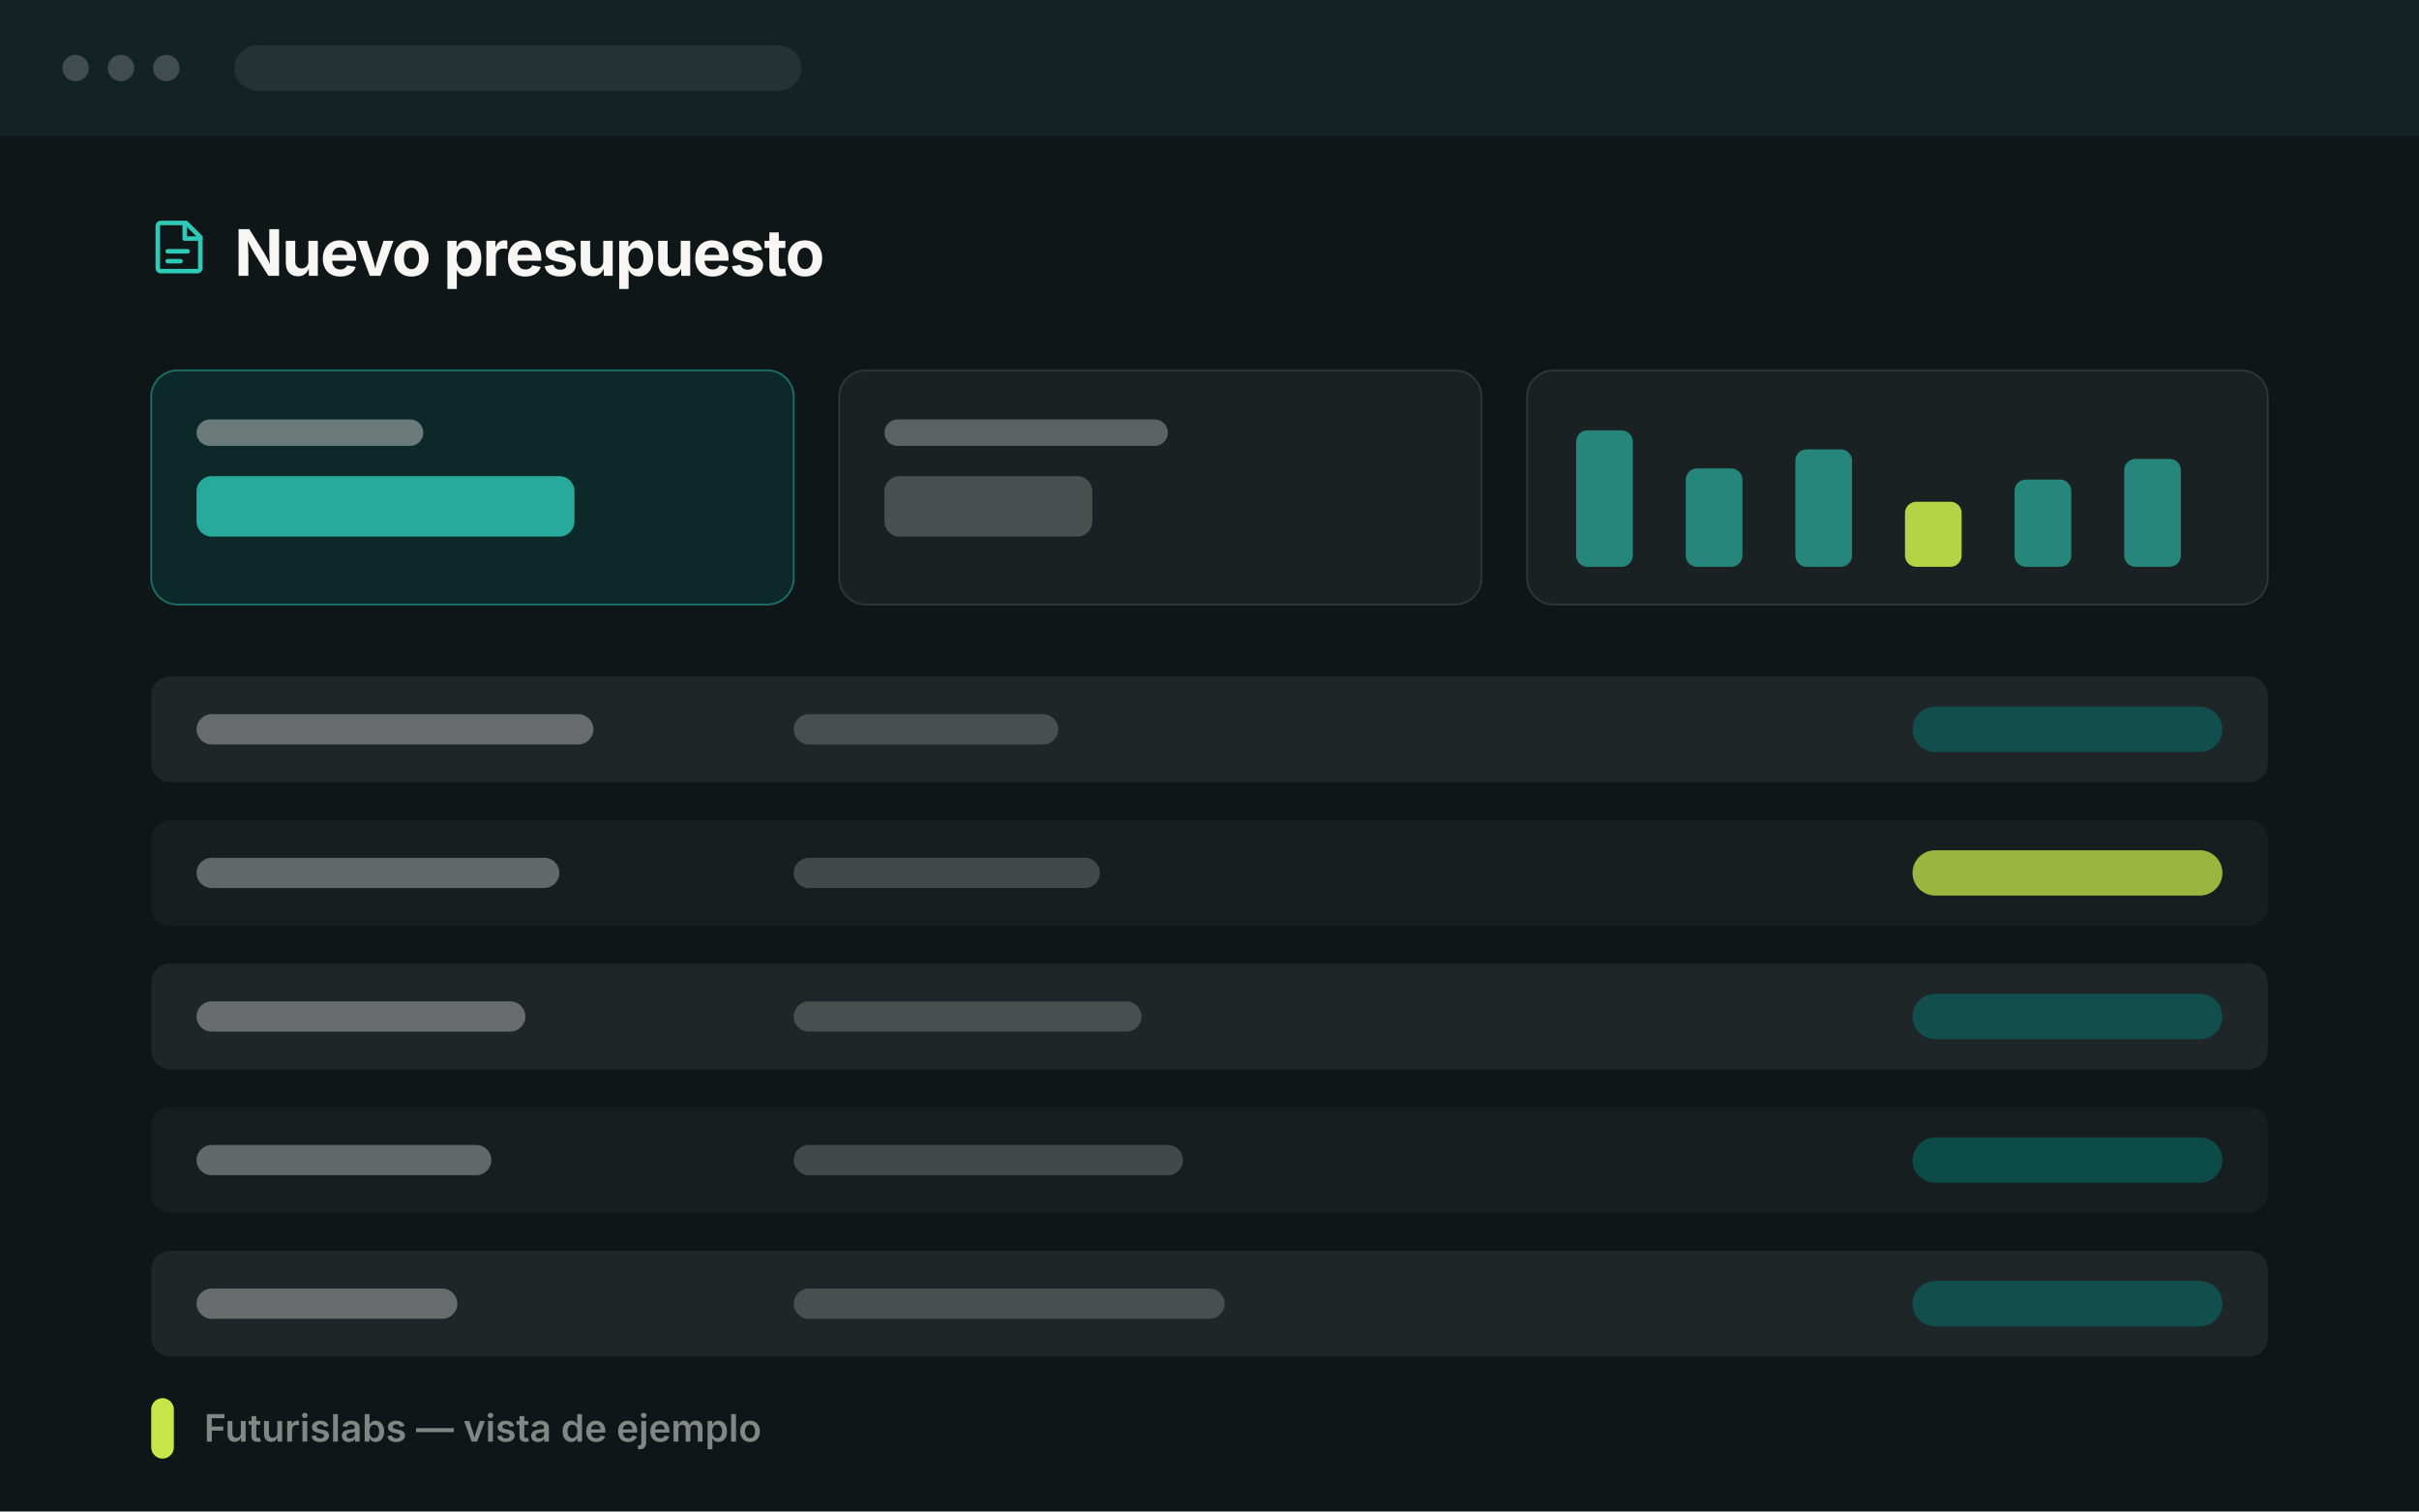
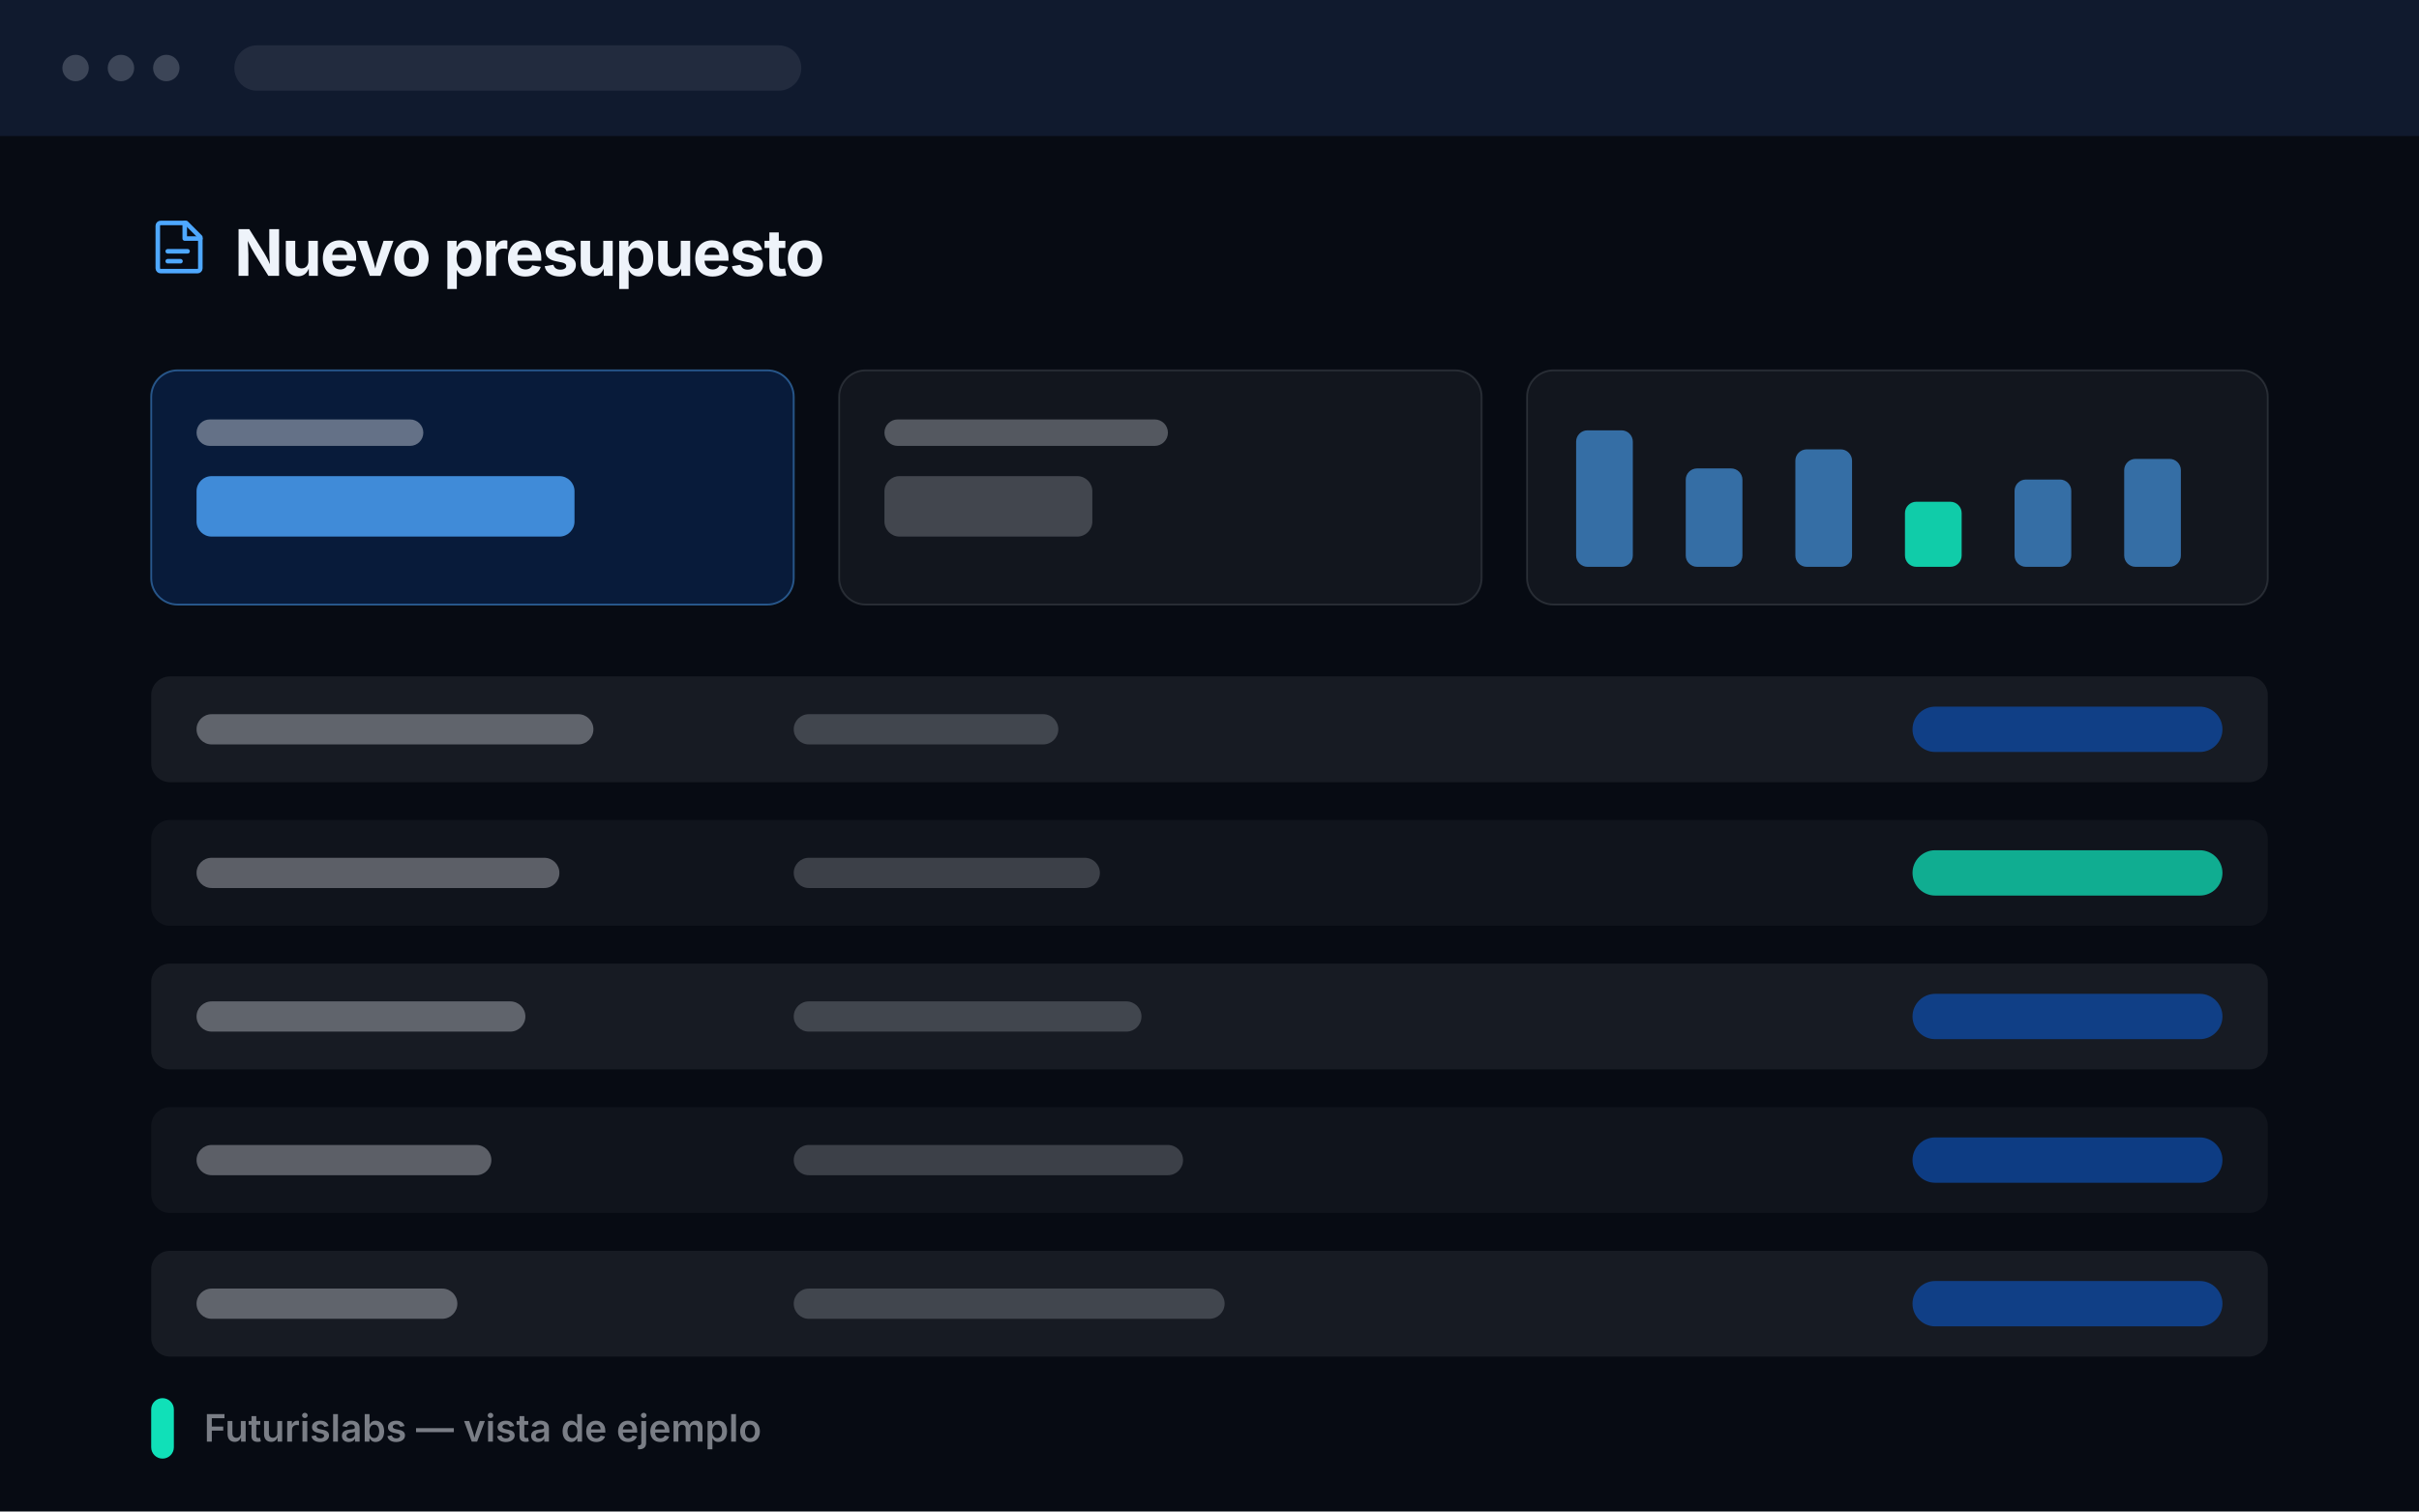
<svg xmlns="http://www.w3.org/2000/svg" width="1280" height="800" viewBox="0 0 1280 800" role="img" aria-label="Presupuestos PDF para Oficios — captura 1">
-   <rect width="1280" height="800" fill="#0e1618" />
-   <rect x="0" y="0" width="1280" height="72" fill="#132224" />
-   <circle cx="40" cy="36" r="7" fill="#f7f6f2" fill-opacity="0.2" />
-   <circle cx="64" cy="36" r="7" fill="#f7f6f2" fill-opacity="0.2" />
-   <circle cx="88" cy="36" r="7" fill="#f7f6f2" fill-opacity="0.2" />
-   <rect x="124" y="24" width="300" height="24" rx="12" fill="#f7f6f2" fill-opacity="0.08" />
-   <g transform="translate(76 112) scale(0.75)" fill="none" stroke="#2fc9b8" stroke-width="3.2" stroke-linecap="round" stroke-linejoin="round">
+   <rect width="1280" height="800" fill="#070b13" />
+   <rect x="0" y="0" width="1280" height="72" fill="#101a2e" />
+   <circle cx="40" cy="36" r="7" fill="#eef3fa" fill-opacity="0.2" />
+   <circle cx="64" cy="36" r="7" fill="#eef3fa" fill-opacity="0.2" />
+   <circle cx="88" cy="36" r="7" fill="#eef3fa" fill-opacity="0.2" />
+   <rect x="124" y="24" width="300" height="24" rx="12" fill="#eef3fa" fill-opacity="0.08" />
+   <g transform="translate(76 112) scale(0.75)" fill="none" stroke="#4ea8ff" stroke-width="3.2" stroke-linecap="round" stroke-linejoin="round">
    <path d="M12 8h18l10 10v22a2 2 0 0 1-2 2H12a2 2 0 0 1-2-2V10a2 2 0 0 1 2-2Z" />
    <path d="M29 8v11h11" />
    <path d="M17 28h14M17 35h9" />
  </g>
-   <text x="124" y="146" font-family="'Space Grotesk', 'Inter', ui-sans-serif, system-ui, -apple-system, sans-serif" font-size="34" font-weight="700" letter-spacing="-0.8" fill="#f7f6f2">Nuevo presupuesto</text>
-   <rect x="80" y="196" width="340" height="124" rx="14" fill="#07706b" fill-opacity="0.2" stroke="#2fc9b8" stroke-opacity="0.45" />
-   <rect x="104" y="222" width="120" height="14" rx="7" fill="#f7f6f2" fill-opacity="0.4" />
-   <rect x="104" y="252" width="200" height="32" rx="8" fill="#2fc9b8" fill-opacity="0.8" />
-   <rect x="444" y="196" width="340" height="124" rx="14" fill="#f7f6f2" fill-opacity="0.05" stroke="#f7f6f2" stroke-opacity="0.12" />
-   <rect x="468" y="222" width="150" height="14" rx="7" fill="#f7f6f2" fill-opacity="0.3" />
-   <rect x="468" y="252" width="110" height="32" rx="8" fill="#f7f6f2" fill-opacity="0.22" />
-   <rect x="808" y="196" width="392" height="124" rx="14" fill="#f7f6f2" fill-opacity="0.05" stroke="#f7f6f2" stroke-opacity="0.12" />
-   <rect x="834" y="227.76" width="30" height="72.24" rx="6" fill="#2fc9b8" fill-opacity="0.6" />
-   <rect x="892" y="247.92" width="30" height="52.08" rx="6" fill="#2fc9b8" fill-opacity="0.6" />
-   <rect x="950" y="237.84" width="30" height="62.16" rx="6" fill="#2fc9b8" fill-opacity="0.6" />
-   <rect x="1008" y="265.56" width="30" height="34.44" rx="6" fill="#c8e64a" fill-opacity="0.9" />
-   <rect x="1066" y="253.8" width="30" height="46.2" rx="6" fill="#2fc9b8" fill-opacity="0.6" />
-   <rect x="1124" y="242.88" width="30" height="57.12" rx="6" fill="#2fc9b8" fill-opacity="0.6" />
-   <rect x="80" y="358" width="1120" height="56" rx="10" fill="#f7f6f2" fill-opacity="0.07" />
-   <rect x="104" y="378" width="210" height="16" rx="8" fill="#f7f6f2" fill-opacity="0.34" />
-   <rect x="420" y="378" width="140" height="16" rx="8" fill="#f7f6f2" fill-opacity="0.2" />
-   <rect x="1012" y="374" width="164" height="24" rx="12" fill="#07706b" fill-opacity="0.55" />
-   <rect x="80" y="434" width="1120" height="56" rx="10" fill="#f7f6f2" fill-opacity="0.04" />
-   <rect x="104" y="454" width="192" height="16" rx="8" fill="#f7f6f2" fill-opacity="0.34" />
-   <rect x="420" y="454" width="162" height="16" rx="8" fill="#f7f6f2" fill-opacity="0.2" />
-   <rect x="1012" y="450" width="164" height="24" rx="12" fill="#c8e64a" fill-opacity="0.75" />
-   <rect x="80" y="510" width="1120" height="56" rx="10" fill="#f7f6f2" fill-opacity="0.07" />
-   <rect x="104" y="530" width="174" height="16" rx="8" fill="#f7f6f2" fill-opacity="0.34" />
-   <rect x="420" y="530" width="184" height="16" rx="8" fill="#f7f6f2" fill-opacity="0.2" />
-   <rect x="1012" y="526" width="164" height="24" rx="12" fill="#07706b" fill-opacity="0.55" />
-   <rect x="80" y="586" width="1120" height="56" rx="10" fill="#f7f6f2" fill-opacity="0.04" />
-   <rect x="104" y="606" width="156" height="16" rx="8" fill="#f7f6f2" fill-opacity="0.34" />
-   <rect x="420" y="606" width="206" height="16" rx="8" fill="#f7f6f2" fill-opacity="0.2" />
-   <rect x="1012" y="602" width="164" height="24" rx="12" fill="#07706b" fill-opacity="0.55" />
-   <rect x="80" y="662" width="1120" height="56" rx="10" fill="#f7f6f2" fill-opacity="0.07" />
-   <rect x="104" y="682" width="138" height="16" rx="8" fill="#f7f6f2" fill-opacity="0.34" />
-   <rect x="420" y="682" width="228" height="16" rx="8" fill="#f7f6f2" fill-opacity="0.2" />
-   <rect x="1012" y="678" width="164" height="24" rx="12" fill="#07706b" fill-opacity="0.55" />
-   <rect x="80" y="740" width="12" height="32" rx="6" fill="#c8e64a" />
-   <text x="108" y="763" font-family="'Space Grotesk', 'Inter', ui-sans-serif, system-ui, -apple-system, sans-serif" font-size="20" font-weight="600" fill="#f7f6f2" fill-opacity="0.5">Futurislabs — vista de ejemplo</text>
+   <text x="124" y="146" font-family="'Space Grotesk', 'Inter', ui-sans-serif, system-ui, -apple-system, sans-serif" font-size="34" font-weight="700" letter-spacing="-0.8" fill="#eef3fa">Nuevo presupuesto</text>
+   <rect x="80" y="196" width="340" height="124" rx="14" fill="#0b5ed7" fill-opacity="0.2" stroke="#4ea8ff" stroke-opacity="0.45" />
+   <rect x="104" y="222" width="120" height="14" rx="7" fill="#eef3fa" fill-opacity="0.4" />
+   <rect x="104" y="252" width="200" height="32" rx="8" fill="#4ea8ff" fill-opacity="0.8" />
+   <rect x="444" y="196" width="340" height="124" rx="14" fill="#eef3fa" fill-opacity="0.05" stroke="#eef3fa" stroke-opacity="0.12" />
+   <rect x="468" y="222" width="150" height="14" rx="7" fill="#eef3fa" fill-opacity="0.3" />
+   <rect x="468" y="252" width="110" height="32" rx="8" fill="#eef3fa" fill-opacity="0.22" />
+   <rect x="808" y="196" width="392" height="124" rx="14" fill="#eef3fa" fill-opacity="0.05" stroke="#eef3fa" stroke-opacity="0.12" />
+   <rect x="834" y="227.76" width="30" height="72.24" rx="6" fill="#4ea8ff" fill-opacity="0.6" />
+   <rect x="892" y="247.92" width="30" height="52.08" rx="6" fill="#4ea8ff" fill-opacity="0.6" />
+   <rect x="950" y="237.84" width="30" height="62.16" rx="6" fill="#4ea8ff" fill-opacity="0.6" />
+   <rect x="1008" y="265.56" width="30" height="34.44" rx="6" fill="#10e0b8" fill-opacity="0.9" />
+   <rect x="1066" y="253.8" width="30" height="46.2" rx="6" fill="#4ea8ff" fill-opacity="0.6" />
+   <rect x="1124" y="242.88" width="30" height="57.12" rx="6" fill="#4ea8ff" fill-opacity="0.6" />
+   <rect x="80" y="358" width="1120" height="56" rx="10" fill="#eef3fa" fill-opacity="0.07" />
+   <rect x="104" y="378" width="210" height="16" rx="8" fill="#eef3fa" fill-opacity="0.34" />
+   <rect x="420" y="378" width="140" height="16" rx="8" fill="#eef3fa" fill-opacity="0.2" />
+   <rect x="1012" y="374" width="164" height="24" rx="12" fill="#0b5ed7" fill-opacity="0.55" />
+   <rect x="80" y="434" width="1120" height="56" rx="10" fill="#eef3fa" fill-opacity="0.04" />
+   <rect x="104" y="454" width="192" height="16" rx="8" fill="#eef3fa" fill-opacity="0.34" />
+   <rect x="420" y="454" width="162" height="16" rx="8" fill="#eef3fa" fill-opacity="0.2" />
+   <rect x="1012" y="450" width="164" height="24" rx="12" fill="#10e0b8" fill-opacity="0.75" />
+   <rect x="80" y="510" width="1120" height="56" rx="10" fill="#eef3fa" fill-opacity="0.07" />
+   <rect x="104" y="530" width="174" height="16" rx="8" fill="#eef3fa" fill-opacity="0.34" />
+   <rect x="420" y="530" width="184" height="16" rx="8" fill="#eef3fa" fill-opacity="0.2" />
+   <rect x="1012" y="526" width="164" height="24" rx="12" fill="#0b5ed7" fill-opacity="0.55" />
+   <rect x="80" y="586" width="1120" height="56" rx="10" fill="#eef3fa" fill-opacity="0.04" />
+   <rect x="104" y="606" width="156" height="16" rx="8" fill="#eef3fa" fill-opacity="0.34" />
+   <rect x="420" y="606" width="206" height="16" rx="8" fill="#eef3fa" fill-opacity="0.2" />
+   <rect x="1012" y="602" width="164" height="24" rx="12" fill="#0b5ed7" fill-opacity="0.55" />
+   <rect x="80" y="662" width="1120" height="56" rx="10" fill="#eef3fa" fill-opacity="0.07" />
+   <rect x="104" y="682" width="138" height="16" rx="8" fill="#eef3fa" fill-opacity="0.34" />
+   <rect x="420" y="682" width="228" height="16" rx="8" fill="#eef3fa" fill-opacity="0.2" />
+   <rect x="1012" y="678" width="164" height="24" rx="12" fill="#0b5ed7" fill-opacity="0.55" />
+   <rect x="80" y="740" width="12" height="32" rx="6" fill="#10e0b8" />
+   <text x="108" y="763" font-family="'Space Grotesk', 'Inter', ui-sans-serif, system-ui, -apple-system, sans-serif" font-size="20" font-weight="600" fill="#eef3fa" fill-opacity="0.5">Futurislabs — vista de ejemplo</text>
</svg>
